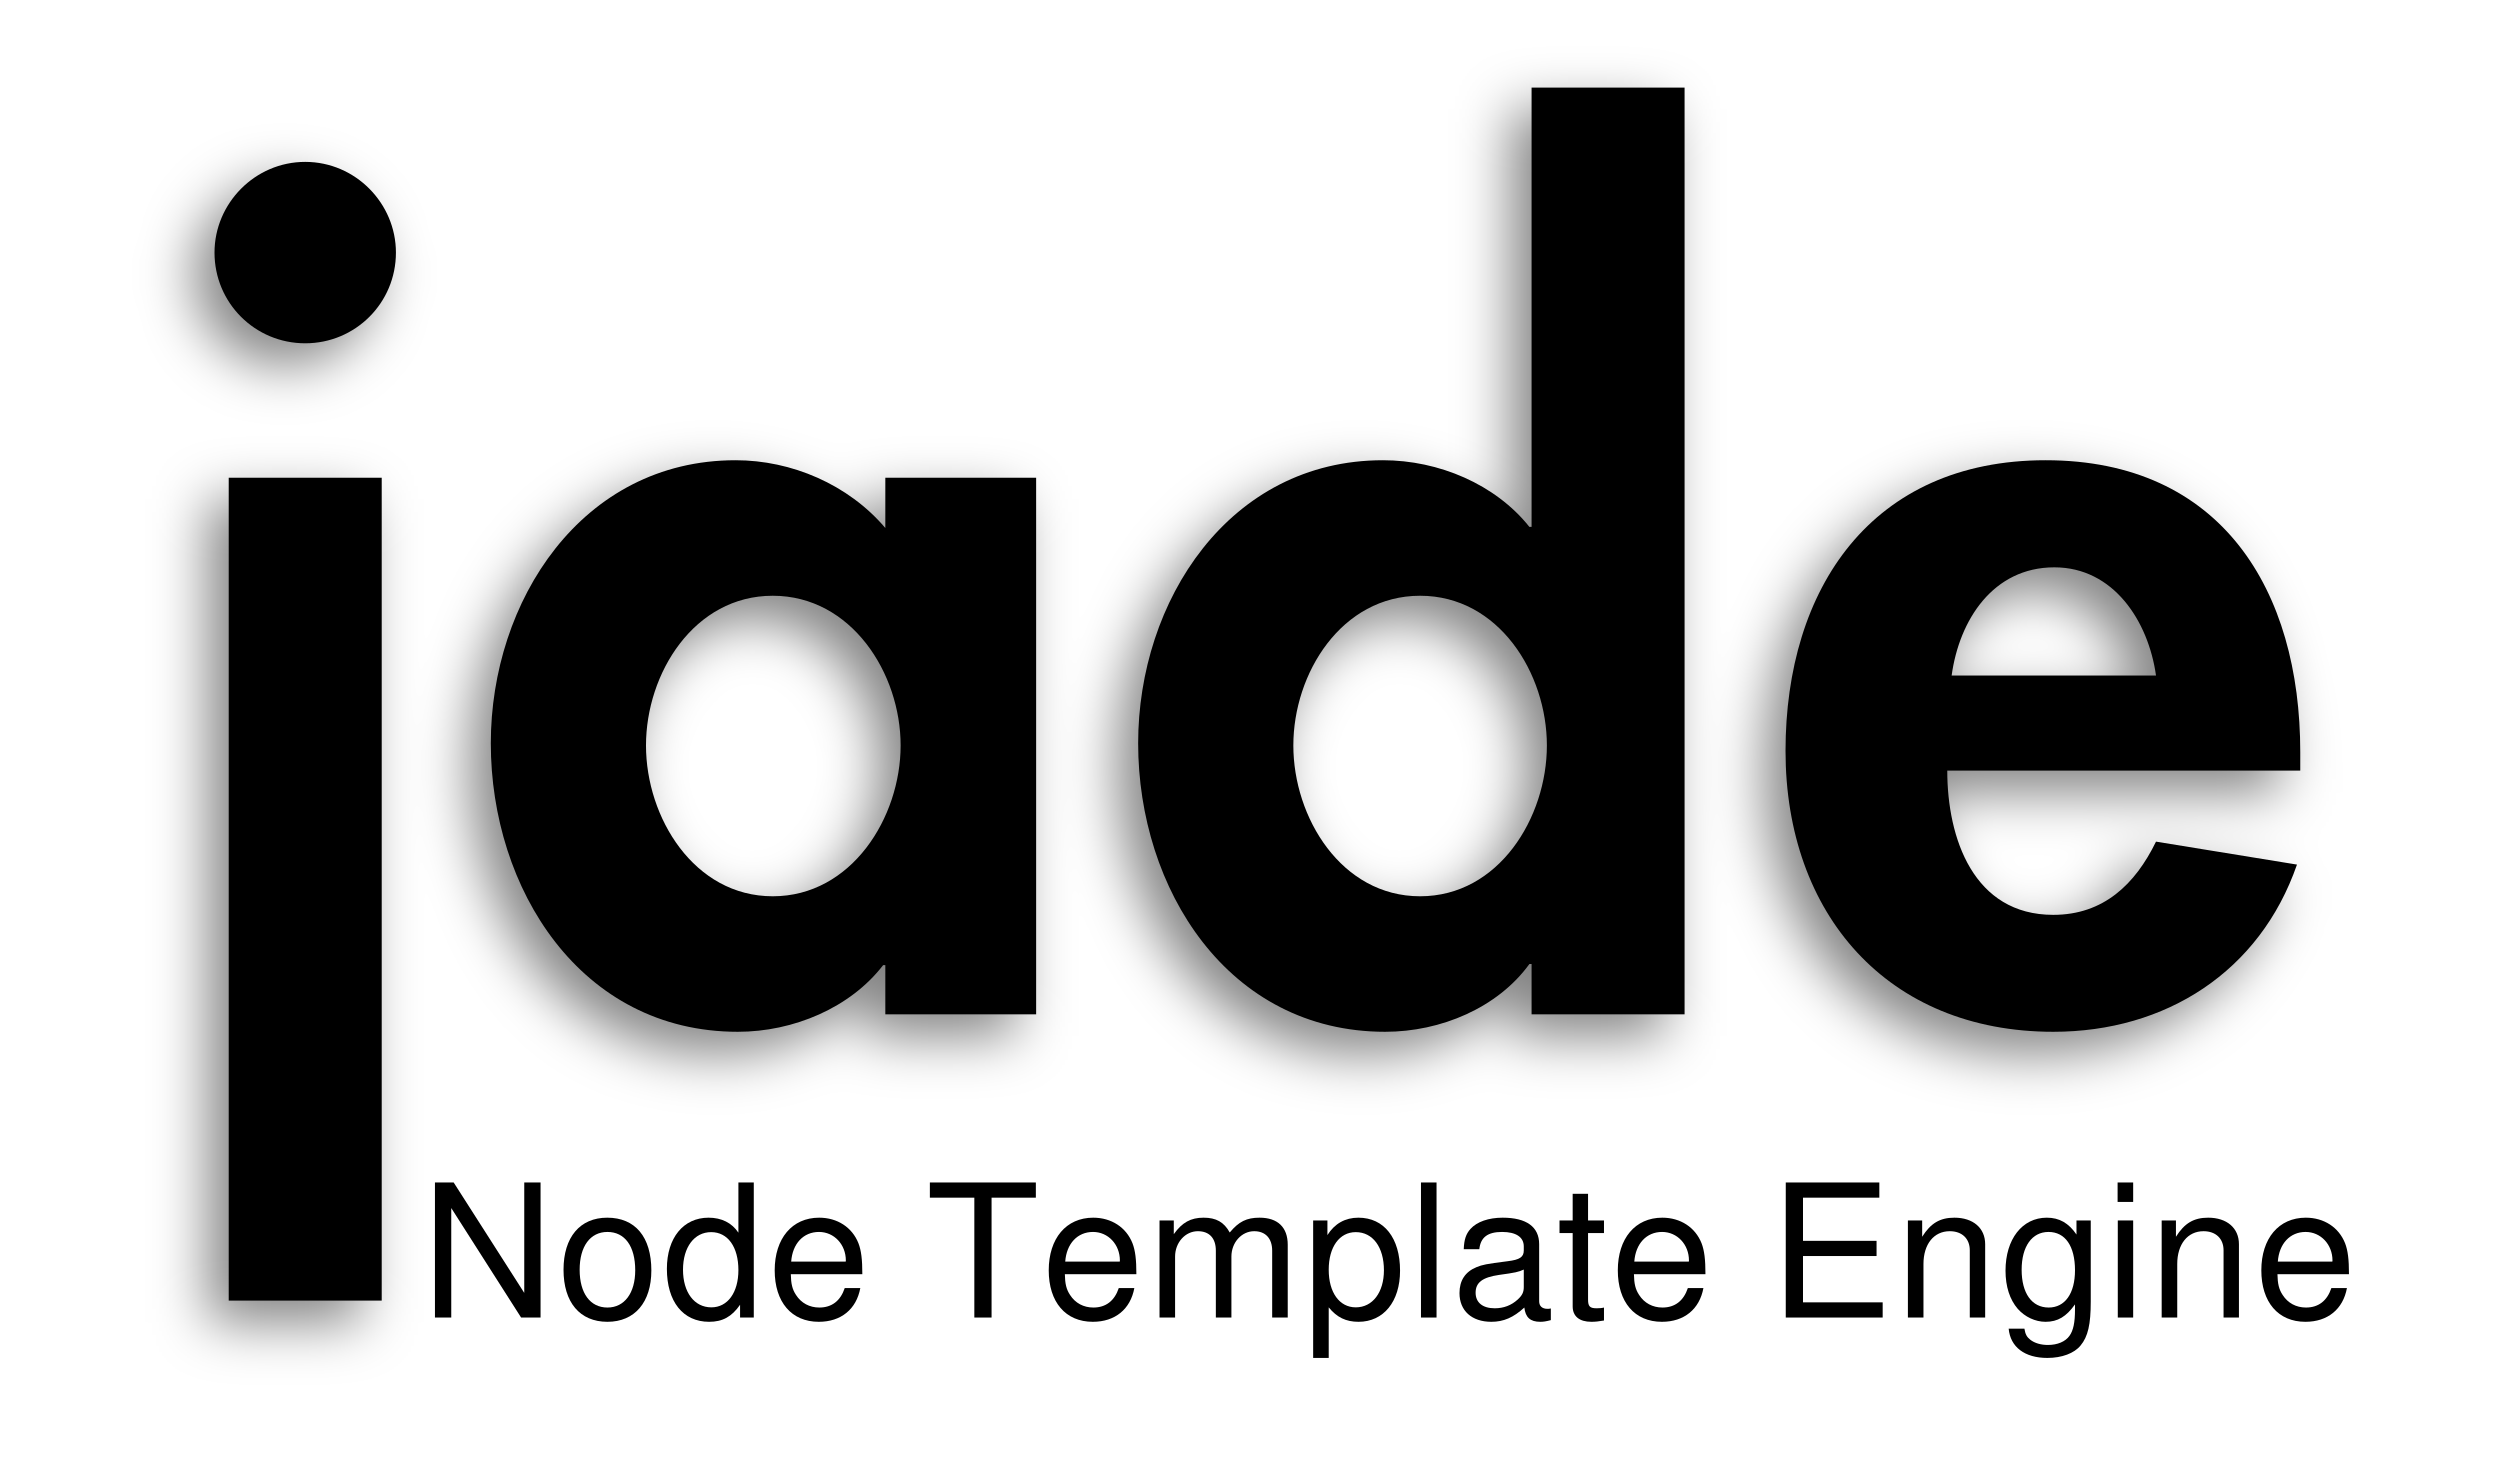
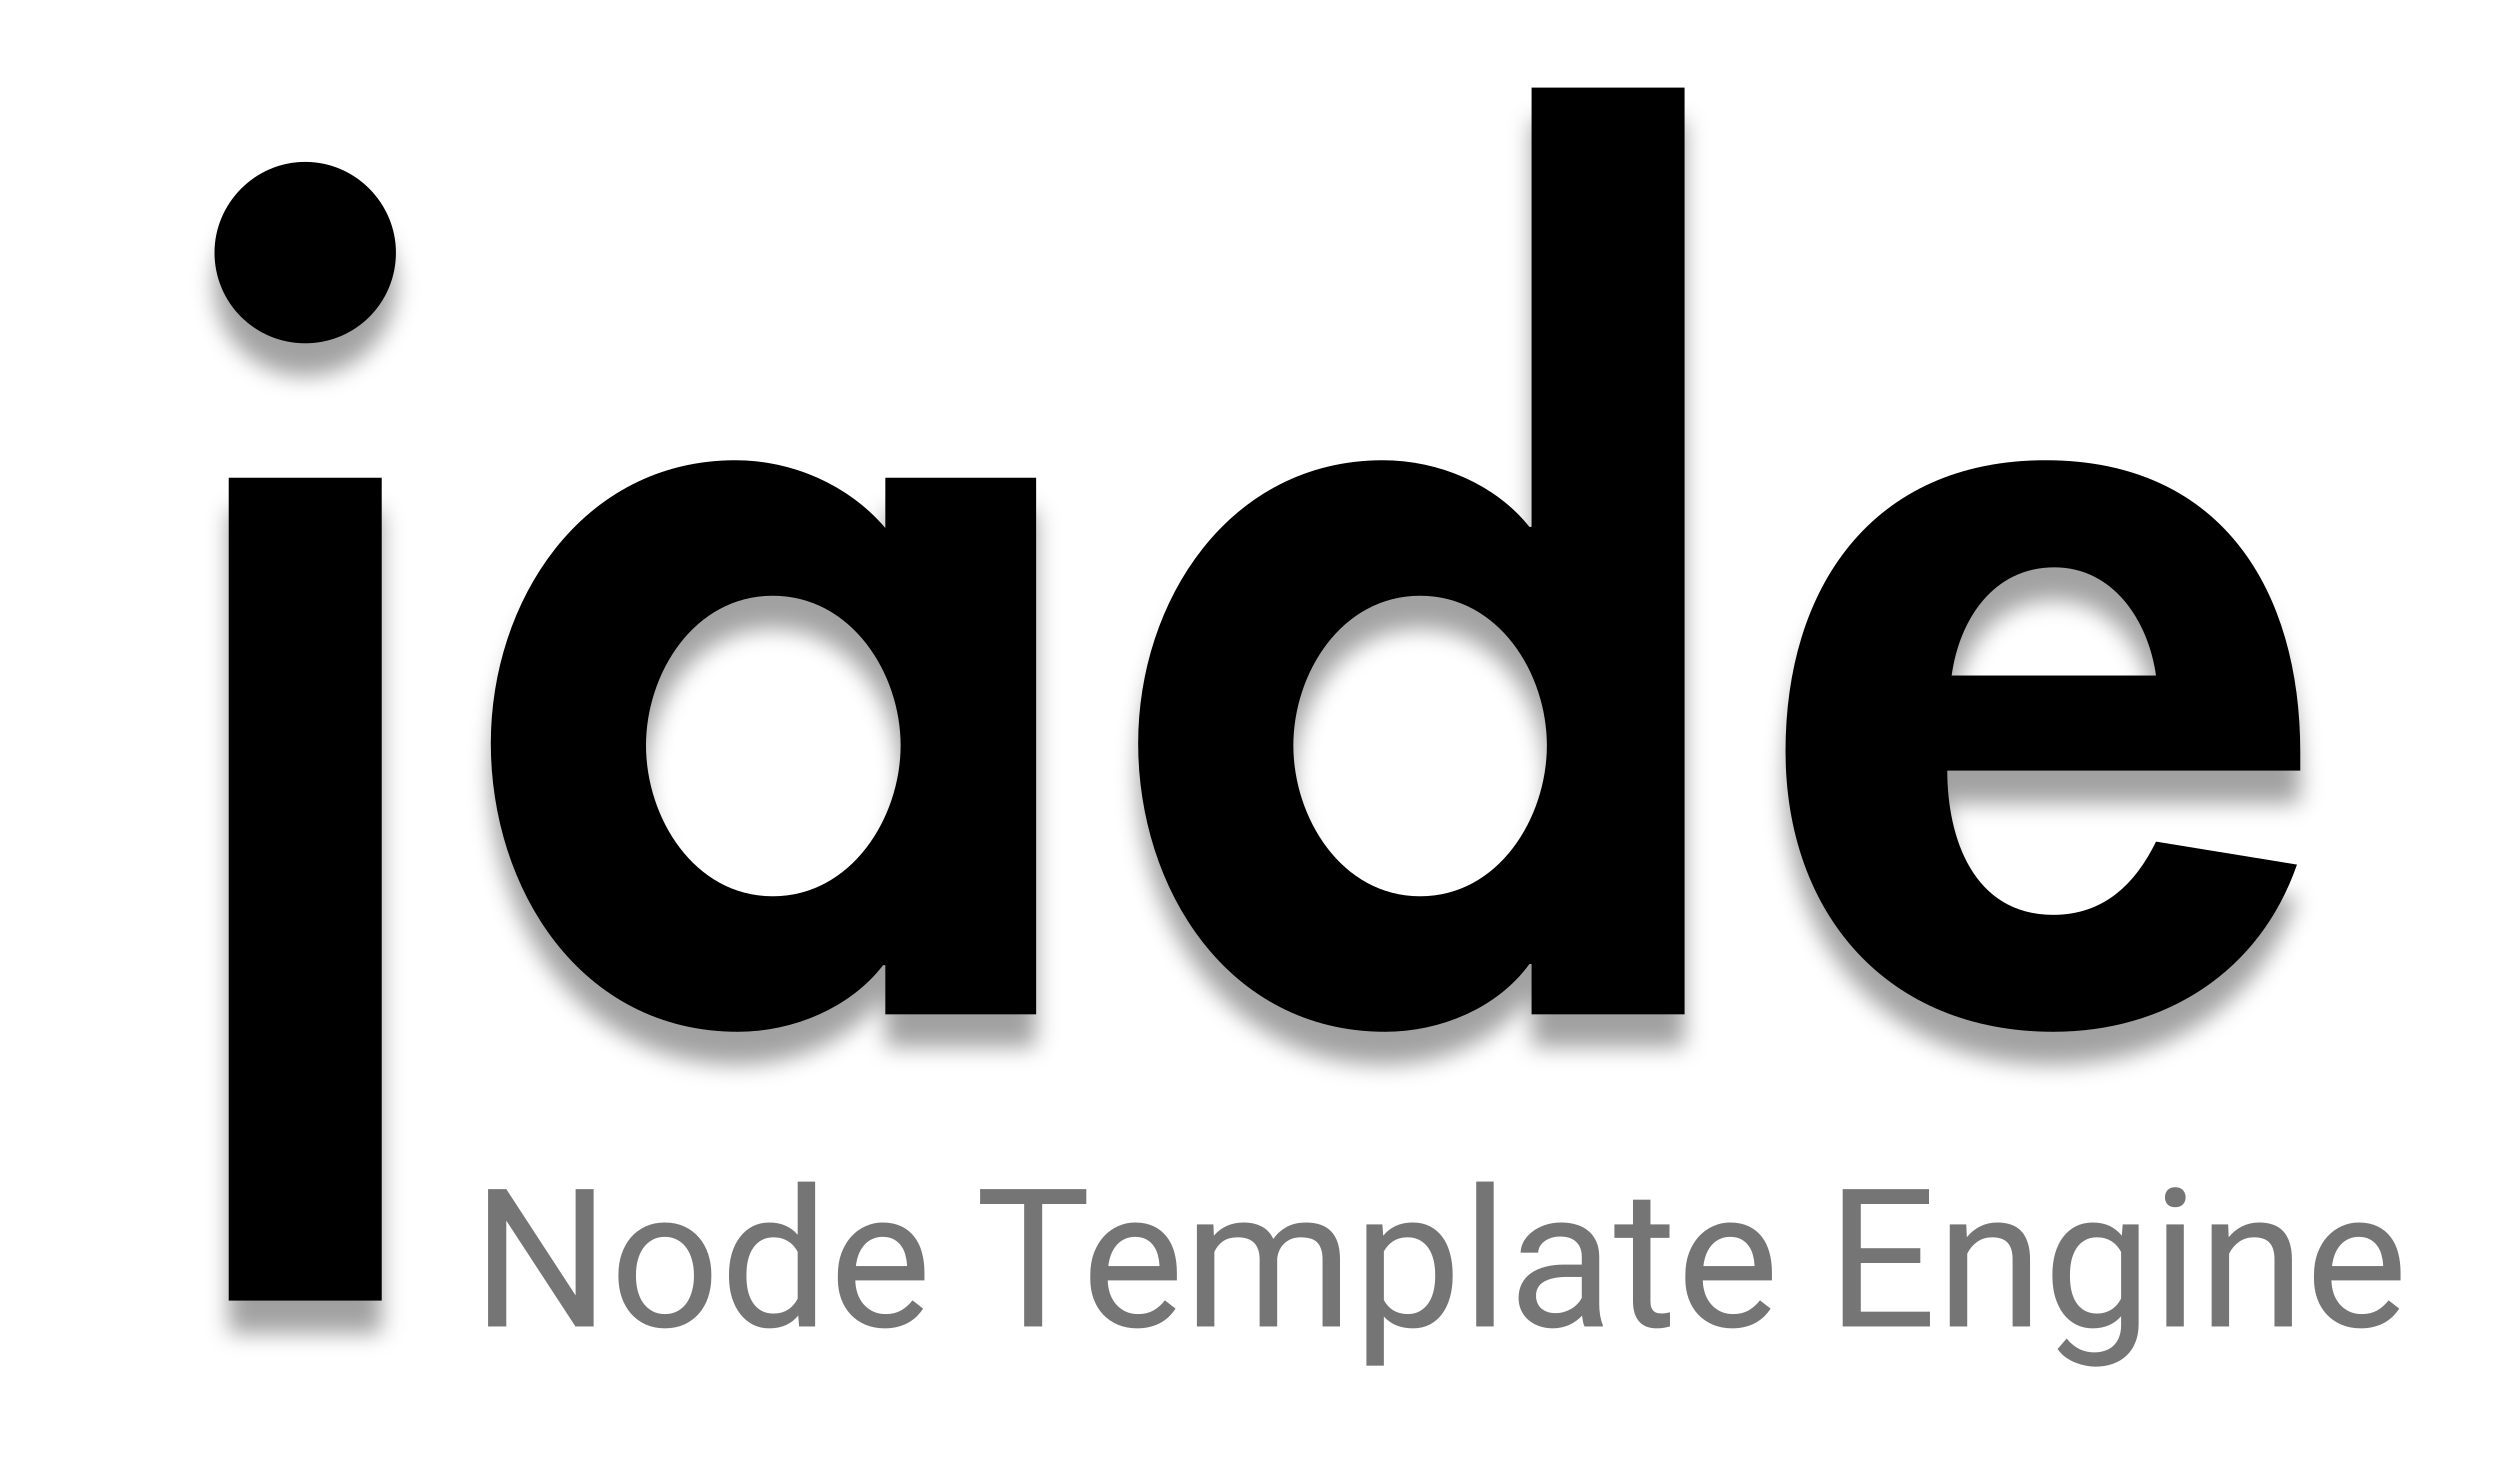
<svg xmlns="http://www.w3.org/2000/svg" width="245.866" height="145.404" id="svg2" version="1.1">
  <defs id="defs4">
    <filter id="filter4055" style="color-interpolation-filters:sRGB;">
-       <feFlood id="feFlood4057" flood-opacity="0.494" flood-color="rgb(0,0,0)" result="flood" stdDeviation="0.5" />
-       <feComposite id="feComposite4059" in2="SourceGraphic" in="flood" operator="in" result="composite1" />
-       <feGaussianBlur id="feGaussianBlur4061" in="composite" stdDeviation="1.01" result="blur" />
-       <feOffset id="feOffset4063" dx="-0.75" dy="0.8" result="offset" />
+       <feFlood id="feFlood4057" flood-opacity="0.37" flood-color="rgb(0,0,0)" result="flood" stdDeviation="0.5" />
+       <feComposite id="feComposite4059" in="flood" operator="in" result="composite1" in2="SourceGraphic" />
+       <feGaussianBlur id="feGaussianBlur4061" in="composite" stdDeviation="0.4" result="blur" />
+       <feOffset id="feOffset4063" dx="0" dy="1.2" result="offset" />
      <feComposite id="feComposite4065" in2="offset" operator="over" result="composite2" in="SourceGraphic" />
    </filter>
  </defs>
  <g id="layer1" transform="translate(-672.5732,-691.0052)">
-     <g transform="matrix(1.138849,0,0,1.138849,670.4442,697.001)" style="font-size:16px;font-style:normal;font-variant:normal;font-weight:normal;font-stretch:normal;fill:#000000;fill-opacity:1;letter-spacing:0.18px;stroke:none;font-family:Nimbus Sans L;-inkscape-font-specification:Nimbus Sans L" id="text3887">
-       <path d="m 48.55,96.849 -1.408,0 0,9.536 -6.096,-9.536 -1.616,0 0,11.664 1.408,0 0,-9.456 6.032,9.456 1.68,0 0,-11.664" />
-       <path d="m 54.309,99.889 c -2.352,0 -3.776,1.68 -3.776,4.496 0,2.816 1.408,4.496 3.792,4.496 2.352,0 3.792,-1.68 3.792,-4.432 0,-2.896 -1.392,-4.56 -3.808,-4.56 m 0.016,1.232 c 1.504,0 2.4,1.232 2.4,3.312 0,1.968 -0.928,3.216 -2.4,3.216 -1.488,0 -2.4,-1.232 -2.4,-3.264 0,-2.016 0.912,-3.264 2.4,-3.264" />
-       <path d="m 66.963,96.849 -1.328,0 0,4.336 c -0.56,-0.848 -1.456,-1.296 -2.576,-1.296 -2.176,0 -3.6,1.744 -3.6,4.416 0,2.832 1.392,4.576 3.648,4.576 1.152,0 1.952,-0.432 2.672,-1.472 l 0,1.104 1.184,0 0,-11.664 m -3.68,4.288 c 1.44,0 2.352,1.28 2.352,3.28 0,1.936 -0.928,3.216 -2.336,3.216 -1.472,0 -2.448,-1.296 -2.448,-3.248 0,-1.952 0.976,-3.248 2.432,-3.248" />
-       <path d="m 76.337,104.769 c 0,-1.28 -0.096,-2.048 -0.336,-2.672 -0.544,-1.376 -1.824,-2.208 -3.392,-2.208 -2.336,0 -3.84,1.792 -3.84,4.544 0,2.752 1.456,4.448 3.808,4.448 1.92,0 3.248,-1.088 3.584,-2.912 l -1.344,0 c -0.368,1.104 -1.12,1.68 -2.192,1.68 -0.848,0 -1.568,-0.384 -2.016,-1.088 -0.32,-0.48 -0.432,-0.96 -0.448,-1.792 l 6.176,0 m -6.144,-1.088 c 0.112,-1.552 1.056,-2.56 2.4,-2.56 1.312,0 2.32,1.088 2.32,2.464 0,0.032 0,0.064 -0.016,0.096 l -4.704,0" />
-       <path d="m 87.497,98.161 3.824,0 0,-1.312 -9.152,0 0,1.312 3.84,0 0,10.352 1.488,0 0,-10.352" />
-       <path d="m 100.002,104.769 c 0,-1.28 -0.096,-2.048 -0.336,-2.672 -0.544,-1.376 -1.824,-2.208 -3.392,-2.208 -2.336,0 -3.84,1.792 -3.84,4.544 0,2.752 1.456,4.448 3.808,4.448 1.92,0 3.248,-1.088 3.584,-2.912 l -1.344,0 c -0.368,1.104 -1.12,1.68 -2.192,1.68 -0.848,0 -1.568,-0.384 -2.016,-1.088 -0.32,-0.48 -0.432,-0.96 -0.448,-1.792 l 6.176,0 m -6.144,-1.088 c 0.112,-1.552 1.056,-2.56 2.4,-2.56 1.312,0 2.32,1.088 2.32,2.464 0,0.032 0,0.064 -0.016,0.096 l -4.704,0" />
-       <path d="m 102.001,100.129 0,8.384 1.344,0 0,-5.264 c 0,-1.216 0.88,-2.192 1.968,-2.192 0.992,0 1.552,0.608 1.552,1.68 l 0,5.776 1.344,0 0,-5.264 c 0,-1.216 0.88,-2.192 1.968,-2.192 0.976,0 1.552,0.624 1.552,1.68 l 0,5.776 1.344,0 0,-6.288 c 0,-1.504 -0.864,-2.336 -2.432,-2.336 -1.12,0 -1.792,0.336 -2.576,1.28 -0.496,-0.896 -1.168,-1.28 -2.256,-1.28 -1.12,0 -1.856,0.416 -2.576,1.424 l 0,-1.184 -1.232,0" />
-       <path d="m 115.268,112.001 1.344,0 0,-4.368 c 0.704,0.864 1.488,1.248 2.576,1.248 2.16,0 3.584,-1.744 3.584,-4.416 0,-2.816 -1.376,-4.576 -3.6,-4.576 -1.136,0 -2.048,0.512 -2.672,1.504 l 0,-1.264 -1.232,0 0,11.872 m 3.68,-10.864 c 1.472,0 2.432,1.296 2.432,3.296 0,1.904 -0.976,3.2 -2.432,3.2 -1.408,0 -2.336,-1.28 -2.336,-3.248 0,-1.968 0.928,-3.248 2.336,-3.248" />
-       <path d="m 125.923,96.849 -1.344,0 0,11.664 1.344,0 0,-11.664" />
-       <path d="m 135.793,107.729 c -0.144,0.032 -0.208,0.032 -0.288,0.032 -0.464,0 -0.72,-0.24 -0.72,-0.656 l 0,-4.928 c 0,-1.488 -1.088,-2.288 -3.152,-2.288 -1.216,0 -2.224,0.352 -2.784,0.976 -0.384,0.432 -0.544,0.912 -0.576,1.744 l 1.344,0 c 0.112,-1.024 0.72,-1.488 1.968,-1.488 1.2,0 1.872,0.448 1.872,1.248 l 0,0.352 c 0,0.56 -0.336,0.8 -1.392,0.928 -1.888,0.24 -2.176,0.304 -2.688,0.512 -0.976,0.4 -1.472,1.152 -1.472,2.24 0,1.52 1.056,2.48 2.752,2.48 1.056,0 1.904,-0.368 2.848,-1.232 0.096,0.848 0.512,1.232 1.376,1.232 0.272,0 0.48,-0.032 0.912,-0.144 l 0,-1.008 m -2.336,-1.856 c 0,0.448 -0.128,0.72 -0.528,1.088 -0.544,0.496 -1.2,0.752 -1.984,0.752 -1.04,0 -1.648,-0.496 -1.648,-1.344 0,-0.88 0.592,-1.328 2.016,-1.536 1.408,-0.192 1.696,-0.256 2.144,-0.464 l 0,1.504" />
-       <path d="m 140.383,100.129 -1.376,0 0,-2.304 -1.328,0 0,2.304 -1.136,0 0,1.088 1.136,0 0,6.336 c 0,0.848 0.576,1.328 1.616,1.328 0.32,0 0.64,-0.032 1.088,-0.112 l 0,-1.12 c -0.176,0.048 -0.384,0.064 -0.64,0.064 -0.576,0 -0.736,-0.16 -0.736,-0.752 l 0,-5.744 1.376,0 0,-1.088" />
-       <path d="m 149.145,104.769 c 0,-1.28 -0.096,-2.048 -0.336,-2.672 -0.544,-1.376 -1.824,-2.208 -3.392,-2.208 -2.336,0 -3.84,1.792 -3.84,4.544 0,2.752 1.456,4.448 3.808,4.448 1.92,0 3.248,-1.088 3.584,-2.912 l -1.344,0 c -0.368,1.104 -1.12,1.68 -2.192,1.68 -0.848,0 -1.568,-0.384 -2.016,-1.088 -0.32,-0.48 -0.432,-0.96 -0.448,-1.792 l 6.176,0 m -6.144,-1.088 c 0.112,-1.552 1.056,-2.56 2.4,-2.56 1.312,0 2.32,1.088 2.32,2.464 0,0.032 0,0.064 -0.016,0.096 l -4.704,0" />
-       <path d="m 157.569,103.201 6.352,0 0,-1.312 -6.352,0 0,-3.728 6.592,0 0,-1.312 -8.08,0 0,11.664 8.368,0 0,-1.312 -6.88,0 0,-4" />
-       <path d="m 166.628,100.129 0,8.384 1.344,0 0,-4.624 c 0,-1.712 0.896,-2.832 2.272,-2.832 1.056,0 1.728,0.64 1.728,1.648 l 0,5.808 1.328,0 0,-6.336 c 0,-1.392 -1.04,-2.288 -2.656,-2.288 -1.248,0 -2.048,0.48 -2.784,1.648 l 0,-1.408 -1.232,0" />
-       <path d="m 181.186,100.129 0,1.216 c -0.672,-0.992 -1.488,-1.456 -2.56,-1.456 -2.128,0 -3.568,1.856 -3.568,4.576 0,1.376 0.368,2.496 1.056,3.296 0.624,0.704 1.52,1.12 2.4,1.12 1.056,0 1.792,-0.448 2.544,-1.504 l 0,0.432 c 0,1.136 -0.144,1.824 -0.48,2.288 -0.352,0.496 -1.04,0.784 -1.856,0.784 -0.608,0 -1.152,-0.16 -1.52,-0.448 -0.304,-0.24 -0.432,-0.464 -0.512,-0.96 l -1.36,0 c 0.144,1.584 1.376,2.528 3.344,2.528 1.248,0 2.32,-0.4 2.864,-1.072 0.64,-0.768 0.88,-1.824 0.88,-3.792 l 0,-7.008 -1.232,0 m -2.416,0.992 c 1.44,0 2.288,1.216 2.288,3.312 0,2 -0.864,3.216 -2.272,3.216 -1.456,0 -2.336,-1.232 -2.336,-3.264 0,-2.016 0.896,-3.264 2.32,-3.264" />
-       <path d="m 186.081,100.129 -1.328,0 0,8.384 1.328,0 0,-8.384 m 0,-3.28 -1.344,0 0,1.68 1.344,0 0,-1.68" />
-       <path d="m 188.543,100.129 0,8.384 1.344,0 0,-4.624 c 0,-1.712 0.896,-2.832 2.272,-2.832 1.056,0 1.728,0.64 1.728,1.648 l 0,5.808 1.328,0 0,-6.336 c 0,-1.392 -1.04,-2.288 -2.656,-2.288 -1.248,0 -2.048,0.48 -2.784,1.648 l 0,-1.408 -1.232,0" />
-       <path d="m 204.717,104.769 c 0,-1.28 -0.096,-2.048 -0.336,-2.672 -0.544,-1.376 -1.824,-2.208 -3.392,-2.208 -2.336,0 -3.84,1.792 -3.84,4.544 0,2.752 1.456,4.448 3.808,4.448 1.92,0 3.248,-1.088 3.584,-2.912 l -1.344,0 c -0.368,1.104 -1.12,1.68 -2.192,1.68 -0.848,0 -1.568,-0.384 -2.016,-1.088 -0.32,-0.48 -0.432,-0.96 -0.448,-1.792 l 6.176,0 m -6.144,-1.088 c 0.112,-1.552 1.056,-2.56 2.4,-2.56 1.312,0 2.32,1.088 2.32,2.464 0,0.032 0,0.064 -0.016,0.096 l -4.704,0" />
+     <g transform="matrix(2.686931,0,0,2.686931,-653.6705,-1377.38)" style="font-size:40px;font-style:normal;font-variant:normal;font-weight:bold;font-stretch:normal;fill:#000000;fill-opacity:1;stroke:none;filter:url(#filter4055);letter-spacing:1.117px;font-family:Futura Std;-inkscape-font-specification:Futura Std Bold" id="text3016">
+       <path d="m 507.562,787.28 -5.6,0 0,30.12 5.6,0 0,-30.12 m -2.8,-11.56 c -1.84,0 -3.32,1.52 -3.32,3.32 0,1.84 1.48,3.32 3.32,3.32 1.84,0 3.32,-1.48 3.32,-3.32 0,-1.8 -1.48,-3.32 -3.32,-3.32" id="path50" />
+       <path d="m 531.515,787.28 -5.52,0 0,1.84 c -1.36,-1.6 -3.44,-2.48 -5.48,-2.48 -5.64,0 -8.96,5.16 -8.96,10.36 0,5.32 3.28,10.56 9.04,10.56 2.04,0 4.12,-0.88 5.32,-2.44 l 0.08,0 0,1.8 5.52,0 0,-19.64 m -9.64,15.32 c -2.88,0 -4.64,-2.88 -4.64,-5.52 0,-2.64 1.76,-5.48 4.64,-5.48 2.88,0 4.68,2.84 4.68,5.48 0,2.64 -1.8,5.52 -4.68,5.52" id="path52" />
+       <path d="m 549.649,806.92 5.6,0 0,-33.92 -5.6,0 0,16.08 -0.08,0 c -1.24,-1.56 -3.32,-2.44 -5.36,-2.44 -5.64,0 -8.96,5.16 -8.96,10.36 0,5.32 3.28,10.56 9.04,10.56 2.04,0 4.12,-0.88 5.28,-2.48 l 0.08,0 0,1.84 m -4.08,-4.32 c -2.88,0 -4.64,-2.88 -4.64,-5.52 0,-2.64 1.76,-5.48 4.64,-5.48 2.88,0 4.64,2.84 4.64,5.48 0,2.64 -1.76,5.52 -4.64,5.52" id="path54" />
+       <path d="m 577.784,798 0,-0.68 c 0,-5.92 -2.88,-10.68 -9.32,-10.68 -6.36,0 -9.52,4.68 -9.52,10.64 0,5.96 3.72,10.28 9.8,10.28 4.12,0 7.56,-2.2 8.92,-6.12 l -5.16,-0.84 c -0.76,1.56 -1.92,2.68 -3.76,2.68 -2.92,0 -3.88,-2.8 -3.88,-5.28 l 12.92,0 m -12.76,-3.48 c 0.28,-2.04 1.52,-3.96 3.76,-3.96 2.16,0 3.44,1.96 3.72,3.96 l -7.48,0" id="path56" />
    </g>
-     <g transform="matrix(2.686931,0,0,2.686931,-653.6705,-1377.38)" style="font-size:40px;font-style:normal;font-variant:normal;font-weight:bold;font-stretch:normal;fill:#000000;fill-opacity:1;stroke:none;filter:url(#filter4055);letter-spacing:1.117px;font-family:Futura Std;-inkscape-font-specification:Futura Std Bold" id="text3016">
-       <path d="m 507.562,787.28 -5.6,0 0,30.12 5.6,0 0,-30.12 m -2.8,-11.56 c -1.84,0 -3.32,1.52 -3.32,3.32 0,1.84 1.48,3.32 3.32,3.32 1.84,0 3.32,-1.48 3.32,-3.32 0,-1.8 -1.48,-3.32 -3.32,-3.32" />
-       <path d="m 531.515,787.28 -5.52,0 0,1.84 c -1.36,-1.6 -3.44,-2.48 -5.48,-2.48 -5.64,0 -8.96,5.16 -8.96,10.36 0,5.32 3.28,10.56 9.04,10.56 2.04,0 4.12,-0.88 5.32,-2.44 l 0.08,0 0,1.8 5.52,0 0,-19.64 m -9.64,15.32 c -2.88,0 -4.64,-2.88 -4.64,-5.52 0,-2.64 1.76,-5.48 4.64,-5.48 2.88,0 4.68,2.84 4.68,5.48 0,2.64 -1.8,5.52 -4.68,5.52" />
-       <path d="m 549.649,806.92 5.6,0 0,-33.92 -5.6,0 0,16.08 -0.08,0 c -1.24,-1.56 -3.32,-2.44 -5.36,-2.44 -5.64,0 -8.96,5.16 -8.96,10.36 0,5.32 3.28,10.56 9.04,10.56 2.04,0 4.12,-0.88 5.28,-2.48 l 0.08,0 0,1.84 m -4.08,-4.32 c -2.88,0 -4.64,-2.88 -4.64,-5.52 0,-2.64 1.76,-5.48 4.64,-5.48 2.88,0 4.64,2.84 4.64,5.48 0,2.64 -1.76,5.52 -4.64,5.52" />
-       <path d="m 577.784,798 0,-0.68 c 0,-5.92 -2.88,-10.68 -9.32,-10.68 -6.36,0 -9.52,4.68 -9.52,10.64 0,5.96 3.72,10.28 9.8,10.28 4.12,0 7.56,-2.2 8.92,-6.12 l -5.16,-0.84 c -0.76,1.56 -1.92,2.68 -3.76,2.68 -2.92,0 -3.88,-2.8 -3.88,-5.28 l 12.92,0 m -12.76,-3.48 c 0.28,-2.04 1.52,-3.96 3.76,-3.96 2.16,0 3.44,1.96 3.72,3.96 l -7.48,0" />
+     <g style="font-size:40px;font-style:normal;font-variant:normal;font-weight:normal;font-stretch:normal;line-height:125%;letter-spacing:0px;word-spacing:0px;fill:#757575;fill-opacity:1;stroke:none;font-family:Merriweather;-inkscape-font-specification:Merriweather" id="text3035">
+       <path d="m 730.955,821.457 -1.791,0 -6.8,-10.409 0,10.409 -1.791,0 0,-13.508 1.791,0 6.819,10.456 0,-10.456 1.772,0 0,13.508" style="font-size:19px;font-family:Roboto;-inkscape-font-specification:Roboto;fill:#757575;fill-opacity:1" id="path3015" />
+       <path d="m 733.394,816.345 c 0,-0.73 0.105,-1.404 0.315,-2.022 0.216,-0.625 0.52,-1.166 0.909,-1.624 0.396,-0.458 0.875,-0.816 1.438,-1.076 0.563,-0.26 1.194,-0.39 1.893,-0.39 0.711,10e-6 1.348,0.13 1.911,0.39 0.569,0.26 1.051,0.619 1.447,1.076 0.396,0.458 0.699,0.999 0.909,1.624 0.21,0.618 0.315,1.293 0.315,2.022 l 0,0.204 c -10e-6,0.73 -0.105,1.407 -0.315,2.032 -0.21,0.618 -0.513,1.157 -0.909,1.614 -0.396,0.451 -0.875,0.807 -1.438,1.067 -0.563,0.254 -1.197,0.38 -1.902,0.38 -0.705,0 -1.339,-0.127 -1.902,-0.38 -0.563,-0.26 -1.042,-0.615 -1.438,-1.067 -0.396,-0.458 -0.702,-0.996 -0.918,-1.614 -0.21,-0.625 -0.315,-1.302 -0.315,-2.032 l 0,-0.204 m 1.726,0.204 c -10e-6,0.501 0.059,0.974 0.176,1.419 0.118,0.445 0.294,0.838 0.529,1.178 0.241,0.334 0.538,0.6 0.891,0.798 0.359,0.198 0.776,0.297 1.252,0.297 0.47,0 0.884,-0.099 1.243,-0.297 0.359,-0.198 0.656,-0.464 0.891,-0.798 0.235,-0.34 0.411,-0.733 0.529,-1.178 0.124,-0.445 0.186,-0.918 0.186,-1.419 l 0,-0.204 c -1e-5,-0.495 -0.062,-0.965 -0.186,-1.41 -0.118,-0.451 -0.297,-0.844 -0.538,-1.178 -0.235,-0.34 -0.532,-0.609 -0.891,-0.807 -0.359,-0.204 -0.776,-0.306 -1.252,-0.306 -0.47,10e-6 -0.881,0.102 -1.234,0.306 -0.353,0.198 -0.649,0.467 -0.891,0.807 -0.235,0.334 -0.411,0.727 -0.529,1.178 -0.118,0.445 -0.176,0.915 -0.176,1.41 l 0,0.204" style="font-size:19px;font-family:Roboto;-inkscape-font-specification:Roboto;fill:#757575;fill-opacity:1" id="path3017" />
+       <path d="m 744.268,816.355 c 0,-0.767 0.093,-1.463 0.278,-2.087 0.192,-0.631 0.461,-1.169 0.807,-1.614 0.346,-0.451 0.761,-0.801 1.243,-1.048 0.489,-0.247 1.033,-0.371 1.633,-0.371 0.612,10e-6 1.147,0.105 1.605,0.315 0.458,0.204 0.854,0.501 1.188,0.891 l 0,-5.232 1.716,0 0,14.25 -1.577,0 -0.084,-1.076 c -0.334,0.408 -0.736,0.721 -1.206,0.937 -0.47,0.216 -1.024,0.325 -1.661,0.325 -0.588,0 -1.126,-0.127 -1.614,-0.38 -0.482,-0.254 -0.897,-0.606 -1.243,-1.058 -0.346,-0.458 -0.615,-0.996 -0.807,-1.614 -0.186,-0.625 -0.278,-1.305 -0.278,-2.041 l 0,-0.195 m 1.716,0.195 c -10e-6,0.501 0.05,0.974 0.148,1.419 0.105,0.439 0.266,0.823 0.482,1.15 0.216,0.328 0.492,0.588 0.826,0.779 0.334,0.192 0.733,0.288 1.197,0.288 0.303,0 0.575,-0.034 0.816,-0.102 0.241,-0.074 0.458,-0.176 0.649,-0.306 0.198,-0.13 0.371,-0.285 0.52,-0.464 0.155,-0.179 0.288,-0.377 0.399,-0.594 l 0,-4.611 c -0.111,-0.204 -0.241,-0.393 -0.39,-0.566 -0.148,-0.173 -0.322,-0.322 -0.52,-0.445 -0.192,-0.13 -0.408,-0.229 -0.649,-0.297 -0.241,-0.074 -0.51,-0.111 -0.807,-0.111 -0.47,0 -0.875,0.099 -1.215,0.297 -0.334,0.192 -0.609,0.455 -0.826,0.789 -0.216,0.334 -0.377,0.724 -0.482,1.169 -0.099,0.439 -0.148,0.909 -0.148,1.41 l 0,0.195" style="font-size:19px;font-family:Roboto;-inkscape-font-specification:Roboto;fill:#757575;fill-opacity:1" id="path3019" />
+       <path d="m 759.575,821.643 c -0.699,0 -1.333,-0.121 -1.902,-0.362 -0.563,-0.241 -1.045,-0.575 -1.447,-1.002 -0.402,-0.433 -0.711,-0.946 -0.928,-1.54 -0.216,-0.594 -0.325,-1.243 -0.325,-1.948 l 0,-0.39 c 0,-0.816 0.121,-1.546 0.362,-2.189 0.247,-0.643 0.575,-1.184 0.983,-1.624 0.408,-0.439 0.875,-0.773 1.401,-1.002 0.526,-0.235 1.073,-0.353 1.642,-0.353 0.717,10e-6 1.336,0.127 1.855,0.38 0.52,0.247 0.946,0.591 1.28,1.03 0.34,0.439 0.591,0.959 0.751,1.559 0.161,0.6 0.241,1.252 0.241,1.958 l 0,0.77 -6.8,0 c 0.012,0.464 0.087,0.897 0.223,1.299 0.142,0.402 0.34,0.751 0.594,1.048 0.26,0.297 0.569,0.532 0.928,0.705 0.365,0.173 0.776,0.26 1.234,0.26 0.606,0 1.119,-0.124 1.54,-0.371 0.421,-0.247 0.789,-0.575 1.104,-0.983 l 1.048,0.816 c -0.161,0.247 -0.356,0.489 -0.584,0.724 -0.229,0.229 -0.498,0.436 -0.807,0.622 -0.303,0.179 -0.653,0.322 -1.048,0.427 -0.396,0.111 -0.844,0.167 -1.345,0.167 m -0.213,-8.999 c -0.346,10e-6 -0.665,0.065 -0.956,0.195 -0.291,0.124 -0.55,0.306 -0.779,0.547 -0.229,0.241 -0.421,0.541 -0.575,0.9 -0.148,0.359 -0.25,0.77 -0.306,1.234 l 5.028,0 0,-0.13 c -0.019,-0.334 -0.074,-0.665 -0.167,-0.993 -0.087,-0.328 -0.226,-0.622 -0.417,-0.881 -0.186,-0.26 -0.427,-0.47 -0.724,-0.631 -0.297,-0.161 -0.665,-0.241 -1.104,-0.241" style="font-size:19px;font-family:Roboto;-inkscape-font-specification:Roboto;fill:#757575;fill-opacity:1" id="path3021" />
+       <path d="m 779.41,809.415 -4.342,0 0,12.042 -1.772,0 0,-12.042 -4.333,0 0,-1.466 10.446,0 0,1.466" style="font-size:19px;font-family:Roboto;-inkscape-font-specification:Roboto;fill:#757575;fill-opacity:1" id="path3023" />
+       <path d="m 784.401,821.643 c -0.699,0 -1.333,-0.121 -1.902,-0.362 -0.563,-0.241 -1.045,-0.575 -1.447,-1.002 -0.402,-0.433 -0.711,-0.946 -0.928,-1.54 -0.216,-0.594 -0.325,-1.243 -0.325,-1.948 l 0,-0.39 c 0,-0.816 0.121,-1.546 0.362,-2.189 0.247,-0.643 0.575,-1.184 0.983,-1.624 0.408,-0.439 0.875,-0.773 1.401,-1.002 0.526,-0.235 1.073,-0.353 1.642,-0.353 0.717,10e-6 1.336,0.127 1.855,0.38 0.52,0.247 0.946,0.591 1.28,1.03 0.34,0.439 0.591,0.959 0.751,1.559 0.161,0.6 0.241,1.252 0.241,1.958 l 0,0.77 -6.8,0 c 0.012,0.464 0.087,0.897 0.223,1.299 0.142,0.402 0.34,0.751 0.594,1.048 0.26,0.297 0.569,0.532 0.928,0.705 0.365,0.173 0.776,0.26 1.234,0.26 0.606,0 1.119,-0.124 1.54,-0.371 0.421,-0.247 0.789,-0.575 1.104,-0.983 l 1.048,0.816 c -0.161,0.247 -0.356,0.489 -0.584,0.724 -0.229,0.229 -0.498,0.436 -0.807,0.622 -0.303,0.179 -0.653,0.322 -1.048,0.427 -0.396,0.111 -0.844,0.167 -1.345,0.167 m -0.213,-8.999 c -0.346,10e-6 -0.665,0.065 -0.956,0.195 -0.291,0.124 -0.55,0.306 -0.779,0.547 -0.229,0.241 -0.421,0.541 -0.575,0.9 -0.148,0.359 -0.25,0.77 -0.306,1.234 l 5.028,0 0,-0.13 c -0.019,-0.334 -0.074,-0.665 -0.167,-0.993 -0.087,-0.328 -0.226,-0.622 -0.417,-0.881 -0.186,-0.26 -0.427,-0.47 -0.724,-0.631 -0.297,-0.161 -0.665,-0.241 -1.104,-0.241" style="font-size:19px;font-family:Roboto;-inkscape-font-specification:Roboto;fill:#757575;fill-opacity:1" id="path3025" />
+       <path d="m 791.907,811.419 0.046,1.113 c 0.346,-0.408 0.764,-0.727 1.252,-0.956 0.495,-0.229 1.07,-0.343 1.726,-0.343 0.649,10e-6 1.222,0.13 1.716,0.39 0.501,0.254 0.884,0.662 1.15,1.225 0.334,-0.482 0.767,-0.872 1.299,-1.169 0.538,-0.297 1.172,-0.445 1.902,-0.445 0.538,10e-6 1.014,0.071 1.429,0.213 0.414,0.136 0.764,0.353 1.048,0.649 0.291,0.297 0.51,0.674 0.659,1.132 0.148,0.458 0.223,1.002 0.223,1.633 l 0,6.596 -1.716,0 0,-6.605 c -1e-5,-0.421 -0.053,-0.77 -0.158,-1.048 -0.099,-0.278 -0.241,-0.501 -0.427,-0.668 -0.186,-0.167 -0.411,-0.281 -0.677,-0.343 -0.266,-0.068 -0.56,-0.102 -0.881,-0.102 -0.353,0 -0.665,0.056 -0.937,0.167 -0.272,0.111 -0.507,0.263 -0.705,0.455 -0.192,0.186 -0.346,0.408 -0.464,0.668 -0.111,0.254 -0.182,0.526 -0.213,0.816 l 0,6.661 -1.726,0 0,-6.596 c -10e-6,-0.39 -0.053,-0.721 -0.158,-0.993 -0.099,-0.278 -0.241,-0.504 -0.427,-0.677 -0.186,-0.173 -0.411,-0.3 -0.677,-0.38 -0.26,-0.08 -0.554,-0.121 -0.881,-0.121 -0.612,0 -1.104,0.133 -1.475,0.399 -0.371,0.266 -0.649,0.612 -0.835,1.039 l 0,7.329 -1.716,0 0,-10.038 1.624,0" style="font-size:19px;font-family:Roboto;-inkscape-font-specification:Roboto;fill:#757575;fill-opacity:1" id="path3027" />
+       <path d="m 815.434,816.55 c -1e-5,0.736 -0.087,1.416 -0.26,2.041 -0.173,0.618 -0.427,1.157 -0.761,1.614 -0.328,0.452 -0.733,0.804 -1.215,1.058 -0.482,0.254 -1.033,0.38 -1.651,0.38 -0.631,0 -1.184,-0.099 -1.661,-0.297 -0.47,-0.198 -0.875,-0.486 -1.215,-0.863 l 0,4.833 -1.716,0 0,-13.897 1.568,0 0.084,1.113 c 0.34,-0.421 0.751,-0.742 1.234,-0.965 0.482,-0.223 1.042,-0.334 1.679,-0.334 0.631,10e-6 1.187,0.124 1.67,0.371 0.489,0.247 0.9,0.597 1.234,1.048 0.334,0.445 0.584,0.983 0.751,1.614 0.173,0.625 0.26,1.32 0.26,2.087 l 0,0.195 m -1.716,-0.195 c -10e-6,-0.501 -0.053,-0.971 -0.158,-1.41 -0.105,-0.445 -0.269,-0.835 -0.492,-1.169 -0.223,-0.334 -0.504,-0.597 -0.844,-0.789 -0.34,-0.198 -0.745,-0.297 -1.215,-0.297 -0.291,0 -0.557,0.034 -0.798,0.102 -0.235,0.068 -0.448,0.164 -0.64,0.288 -0.192,0.124 -0.362,0.272 -0.51,0.445 -0.148,0.167 -0.278,0.349 -0.39,0.547 l 0,4.796 c 0.111,0.198 0.241,0.383 0.39,0.557 0.148,0.167 0.319,0.312 0.51,0.436 0.192,0.118 0.408,0.21 0.649,0.278 0.241,0.068 0.51,0.102 0.807,0.102 0.464,0 0.863,-0.099 1.197,-0.297 0.34,-0.198 0.622,-0.464 0.844,-0.798 0.223,-0.334 0.387,-0.724 0.492,-1.169 0.105,-0.451 0.158,-0.928 0.158,-1.429 l 0,-0.195" style="font-size:19px;font-family:Roboto;-inkscape-font-specification:Roboto;fill:#757575;fill-opacity:1" id="path3029" />
+       <path d="m 819.47,821.457 -1.716,0 0,-14.25 1.716,0 0,14.25" style="font-size:19px;font-family:Roboto;-inkscape-font-specification:Roboto;fill:#757575;fill-opacity:1" id="path3031" />
+       <path d="m 828.404,821.457 c -0.062,-0.124 -0.111,-0.278 -0.148,-0.464 -0.037,-0.192 -0.068,-0.39 -0.093,-0.594 -0.161,0.167 -0.343,0.328 -0.547,0.482 -0.198,0.148 -0.417,0.281 -0.659,0.399 -0.235,0.111 -0.492,0.198 -0.77,0.26 -0.278,0.068 -0.572,0.102 -0.881,0.102 -0.513,0 -0.98,-0.077 -1.401,-0.232 -0.414,-0.155 -0.77,-0.365 -1.067,-0.631 -0.291,-0.266 -0.516,-0.578 -0.677,-0.937 -0.161,-0.365 -0.241,-0.755 -0.241,-1.169 0,-0.538 0.105,-1.011 0.315,-1.419 0.21,-0.414 0.51,-0.761 0.9,-1.039 0.396,-0.278 0.872,-0.489 1.429,-0.631 0.557,-0.142 1.178,-0.213 1.865,-0.213 l 1.707,0 0,-0.789 c 0,-0.6 -0.179,-1.076 -0.538,-1.429 -0.359,-0.359 -0.888,-0.538 -1.586,-0.538 -0.322,1e-5 -0.615,0.043 -0.881,0.13 -0.266,0.087 -0.495,0.204 -0.687,0.353 -0.186,0.142 -0.331,0.309 -0.436,0.501 -0.105,0.192 -0.158,0.393 -0.158,0.603 l -1.726,0 c -10e-6,-0.359 0.093,-0.714 0.278,-1.067 0.192,-0.353 0.461,-0.668 0.807,-0.946 0.346,-0.284 0.764,-0.513 1.252,-0.687 0.495,-0.179 1.045,-0.269 1.651,-0.269 0.544,10e-6 1.045,0.071 1.503,0.213 0.464,0.136 0.86,0.346 1.188,0.631 0.328,0.278 0.584,0.628 0.77,1.048 0.186,0.421 0.278,0.912 0.278,1.475 l 0,4.667 c -10e-6,0.34 0.028,0.699 0.084,1.076 0.062,0.371 0.152,0.693 0.269,0.965 l 0,0.148 -1.8,0 m -2.848,-1.308 c 0.309,0 0.6,-0.043 0.872,-0.13 0.272,-0.087 0.52,-0.198 0.742,-0.334 0.223,-0.142 0.414,-0.303 0.575,-0.482 0.167,-0.179 0.297,-0.365 0.39,-0.557 l 0,-2.06 -1.429,0 c -0.983,0 -1.741,0.155 -2.273,0.464 -0.532,0.303 -0.798,0.764 -0.798,1.382 0,0.241 0.04,0.467 0.121,0.677 0.08,0.21 0.201,0.393 0.362,0.547 0.167,0.148 0.368,0.269 0.603,0.362 0.241,0.087 0.52,0.13 0.835,0.13" style="font-size:19px;font-family:Roboto;-inkscape-font-specification:Roboto;fill:#757575;fill-opacity:1" id="path3033" />
+       <path d="m 834.889,808.989 0,2.431 1.874,0 0,1.327 -1.874,0 0,6.225 c 0,0.26 0.031,0.47 0.093,0.631 0.062,0.155 0.142,0.275 0.241,0.362 0.105,0.087 0.223,0.145 0.353,0.176 0.136,0.025 0.275,0.037 0.417,0.037 0.142,0 0.291,-0.012 0.445,-0.037 0.161,-0.031 0.284,-0.056 0.371,-0.074 l 0,1.392 c -0.136,0.037 -0.312,0.077 -0.529,0.121 -0.216,0.043 -0.479,0.065 -0.789,0.065 -0.315,0 -0.615,-0.046 -0.9,-0.139 -0.278,-0.087 -0.523,-0.235 -0.733,-0.445 -0.21,-0.21 -0.377,-0.486 -0.501,-0.826 -0.124,-0.346 -0.186,-0.77 -0.186,-1.271 l 0,-6.216 -1.828,0 0,-1.327 1.828,0 0,-2.431 1.716,0" style="font-size:19px;font-family:Roboto;-inkscape-font-specification:Roboto;fill:#757575;fill-opacity:1" id="path3035" />
+       <path d="m 842.923,821.643 c -0.699,0 -1.333,-0.121 -1.902,-0.362 -0.563,-0.241 -1.045,-0.575 -1.447,-1.002 -0.402,-0.433 -0.711,-0.946 -0.928,-1.54 -0.216,-0.594 -0.325,-1.243 -0.325,-1.948 l 0,-0.39 c 0,-0.816 0.121,-1.546 0.362,-2.189 0.247,-0.643 0.575,-1.184 0.983,-1.624 0.408,-0.439 0.875,-0.773 1.401,-1.002 0.526,-0.235 1.073,-0.353 1.642,-0.353 0.717,10e-6 1.336,0.127 1.855,0.38 0.52,0.247 0.946,0.591 1.28,1.03 0.34,0.439 0.591,0.959 0.751,1.559 0.161,0.6 0.241,1.252 0.241,1.958 l 0,0.77 -6.8,0 c 0.012,0.464 0.087,0.897 0.223,1.299 0.142,0.402 0.34,0.751 0.594,1.048 0.26,0.297 0.569,0.532 0.928,0.705 0.365,0.173 0.776,0.26 1.234,0.26 0.606,0 1.119,-0.124 1.54,-0.371 0.421,-0.247 0.789,-0.575 1.104,-0.983 l 1.048,0.816 c -0.161,0.247 -0.356,0.489 -0.584,0.724 -0.229,0.229 -0.498,0.436 -0.807,0.622 -0.303,0.179 -0.653,0.322 -1.048,0.427 -0.396,0.111 -0.844,0.167 -1.345,0.167 m -0.213,-8.999 c -0.346,10e-6 -0.665,0.065 -0.956,0.195 -0.291,0.124 -0.55,0.306 -0.779,0.547 -0.229,0.241 -0.421,0.541 -0.575,0.9 -0.148,0.359 -0.25,0.77 -0.306,1.234 l 5.028,0 0,-0.13 c -0.019,-0.334 -0.074,-0.665 -0.167,-0.993 -0.087,-0.328 -0.226,-0.622 -0.417,-0.881 -0.186,-0.26 -0.427,-0.47 -0.724,-0.631 -0.297,-0.161 -0.665,-0.241 -1.104,-0.241" style="font-size:19px;font-family:Roboto;-inkscape-font-specification:Roboto;fill:#757575;fill-opacity:1" id="path3037" />
+       <path d="m 861.431,815.214 -5.854,0 0,4.787 6.8,0 0,1.457 -8.582,0 0,-13.508 8.489,0 0,1.466 -6.708,0 0,4.342 5.854,0 0,1.457" style="font-size:19px;font-family:Roboto;-inkscape-font-specification:Roboto;fill:#757575;fill-opacity:1" id="path3039" />
+       <path d="m 865.949,811.419 0.056,1.262 c 0.359,-0.451 0.792,-0.804 1.299,-1.058 0.507,-0.26 1.076,-0.39 1.707,-0.39 0.489,10e-6 0.931,0.068 1.327,0.204 0.396,0.13 0.733,0.343 1.011,0.64 0.278,0.291 0.492,0.668 0.64,1.132 0.155,0.458 0.232,1.014 0.232,1.67 l 0,6.578 -1.716,0 0,-6.596 c 0,-0.39 -0.043,-0.721 -0.13,-0.993 -0.087,-0.278 -0.216,-0.504 -0.39,-0.677 -0.167,-0.173 -0.377,-0.3 -0.631,-0.38 -0.247,-0.08 -0.535,-0.121 -0.863,-0.121 -0.557,0 -1.045,0.148 -1.466,0.445 -0.421,0.297 -0.748,0.687 -0.983,1.169 l 0,7.153 -1.716,0 0,-10.038 1.624,0" style="font-size:19px;font-family:Roboto;-inkscape-font-specification:Roboto;fill:#757575;fill-opacity:1" id="path3041" />
+       <path d="m 874.419,816.355 c 0,-0.767 0.09,-1.463 0.269,-2.087 0.186,-0.631 0.448,-1.169 0.789,-1.614 0.346,-0.451 0.764,-0.801 1.252,-1.048 0.489,-0.247 1.039,-0.371 1.651,-0.371 0.637,10e-6 1.191,0.111 1.661,0.334 0.47,0.223 0.872,0.544 1.206,0.965 l 0.084,-1.113 1.568,0 0,9.825 c 0,0.662 -0.105,1.249 -0.315,1.763 -0.204,0.52 -0.495,0.956 -0.872,1.308 -0.377,0.359 -0.826,0.631 -1.345,0.816 -0.52,0.186 -1.095,0.278 -1.726,0.278 -0.26,0 -0.56,-0.031 -0.9,-0.093 -0.334,-0.056 -0.674,-0.152 -1.021,-0.288 -0.34,-0.13 -0.668,-0.306 -0.983,-0.529 -0.315,-0.223 -0.584,-0.498 -0.807,-0.826 l 0.891,-1.03 c 0.21,0.26 0.427,0.476 0.649,0.649 0.223,0.173 0.445,0.312 0.668,0.417 0.229,0.105 0.458,0.179 0.687,0.223 0.235,0.05 0.467,0.074 0.696,0.074 0.402,0 0.767,-0.059 1.095,-0.176 0.328,-0.111 0.606,-0.281 0.835,-0.51 0.235,-0.229 0.414,-0.51 0.538,-0.844 0.124,-0.328 0.186,-0.711 0.186,-1.15 l 0,-0.872 c -0.334,0.383 -0.733,0.677 -1.197,0.881 -0.458,0.204 -0.996,0.306 -1.614,0.306 -0.6,0 -1.144,-0.127 -1.633,-0.38 -0.482,-0.254 -0.897,-0.606 -1.243,-1.058 -0.34,-0.458 -0.603,-0.996 -0.789,-1.614 -0.186,-0.625 -0.278,-1.305 -0.278,-2.041 l 0,-0.195 m 1.726,0.195 c 0,0.501 0.05,0.974 0.148,1.419 0.105,0.439 0.263,0.823 0.473,1.15 0.216,0.328 0.492,0.588 0.826,0.779 0.334,0.192 0.733,0.288 1.197,0.288 0.303,0 0.575,-0.037 0.816,-0.111 0.247,-0.074 0.467,-0.176 0.659,-0.306 0.198,-0.13 0.371,-0.284 0.52,-0.464 0.148,-0.179 0.278,-0.377 0.39,-0.594 l 0,-4.583 c -0.111,-0.204 -0.241,-0.393 -0.39,-0.566 -0.148,-0.179 -0.322,-0.334 -0.52,-0.464 -0.192,-0.13 -0.408,-0.229 -0.649,-0.297 -0.241,-0.074 -0.51,-0.111 -0.807,-0.111 -0.47,0 -0.872,0.099 -1.206,0.297 -0.334,0.192 -0.609,0.455 -0.826,0.789 -0.216,0.334 -0.377,0.724 -0.482,1.169 -0.099,0.439 -0.148,0.909 -0.148,1.41 l 0,0.195" style="font-size:19px;font-family:Roboto;-inkscape-font-specification:Roboto;fill:#757575;fill-opacity:1" id="path3043" />
+       <path d="m 887.343,821.457 -1.716,0 0,-10.038 1.716,0 0,10.038 m -1.855,-12.701 c 0,-0.278 0.084,-0.513 0.25,-0.705 0.173,-0.192 0.427,-0.288 0.761,-0.288 0.334,10e-6 0.588,0.096 0.761,0.288 0.173,0.192 0.26,0.427 0.26,0.705 0,0.278 -0.087,0.51 -0.26,0.696 -0.173,0.186 -0.427,0.278 -0.761,0.278 -0.334,10e-6 -0.588,-0.093 -0.761,-0.278 -0.167,-0.186 -0.25,-0.417 -0.25,-0.696" style="font-size:19px;font-family:Roboto;-inkscape-font-specification:Roboto;fill:#757575;fill-opacity:1" id="path3045" />
+       <path d="m 891.703,811.419 0.056,1.262 c 0.359,-0.451 0.792,-0.804 1.299,-1.058 0.507,-0.26 1.076,-0.39 1.707,-0.39 0.489,10e-6 0.931,0.068 1.327,0.204 0.396,0.13 0.733,0.343 1.011,0.64 0.278,0.291 0.492,0.668 0.64,1.132 0.155,0.458 0.232,1.014 0.232,1.67 l 0,6.578 -1.716,0 0,-6.596 c -10e-6,-0.39 -0.043,-0.721 -0.13,-0.993 -0.087,-0.278 -0.216,-0.504 -0.39,-0.677 -0.167,-0.173 -0.377,-0.3 -0.631,-0.38 -0.247,-0.08 -0.535,-0.121 -0.863,-0.121 -0.557,0 -1.045,0.148 -1.466,0.445 -0.421,0.297 -0.748,0.687 -0.983,1.169 l 0,7.153 -1.716,0 0,-10.038 1.624,0" style="font-size:19px;font-family:Roboto;-inkscape-font-specification:Roboto;fill:#757575;fill-opacity:1" id="path3047" />
+       <path d="m 904.747,821.643 c -0.699,0 -1.333,-0.121 -1.902,-0.362 -0.563,-0.241 -1.045,-0.575 -1.447,-1.002 -0.402,-0.433 -0.711,-0.946 -0.928,-1.54 -0.216,-0.594 -0.325,-1.243 -0.325,-1.948 l 0,-0.39 c 0,-0.816 0.121,-1.546 0.362,-2.189 0.247,-0.643 0.575,-1.184 0.983,-1.624 0.408,-0.439 0.875,-0.773 1.401,-1.002 0.526,-0.235 1.073,-0.353 1.642,-0.353 0.717,10e-6 1.336,0.127 1.855,0.38 0.52,0.247 0.946,0.591 1.28,1.03 0.34,0.439 0.591,0.959 0.751,1.559 0.161,0.6 0.241,1.252 0.241,1.958 l 0,0.77 -6.8,0 c 0.012,0.464 0.087,0.897 0.223,1.299 0.142,0.402 0.34,0.751 0.594,1.048 0.26,0.297 0.569,0.532 0.928,0.705 0.365,0.173 0.776,0.26 1.234,0.26 0.606,0 1.119,-0.124 1.54,-0.371 0.421,-0.247 0.789,-0.575 1.104,-0.983 l 1.048,0.816 c -0.161,0.247 -0.356,0.489 -0.584,0.724 -0.229,0.229 -0.498,0.436 -0.807,0.622 -0.303,0.179 -0.653,0.322 -1.048,0.427 -0.396,0.111 -0.844,0.167 -1.345,0.167 m -0.213,-8.999 c -0.346,10e-6 -0.665,0.065 -0.956,0.195 -0.291,0.124 -0.55,0.306 -0.779,0.547 -0.229,0.241 -0.421,0.541 -0.575,0.9 -0.148,0.359 -0.25,0.77 -0.306,1.234 l 5.028,0 0,-0.13 c -0.019,-0.334 -0.074,-0.665 -0.167,-0.993 -0.087,-0.328 -0.226,-0.622 -0.417,-0.881 -0.186,-0.26 -0.427,-0.47 -0.724,-0.631 -0.297,-0.161 -0.665,-0.241 -1.104,-0.241" style="font-size:19px;font-family:Roboto;-inkscape-font-specification:Roboto;fill:#757575;fill-opacity:1" id="path3049" />
    </g>
  </g>
</svg>
